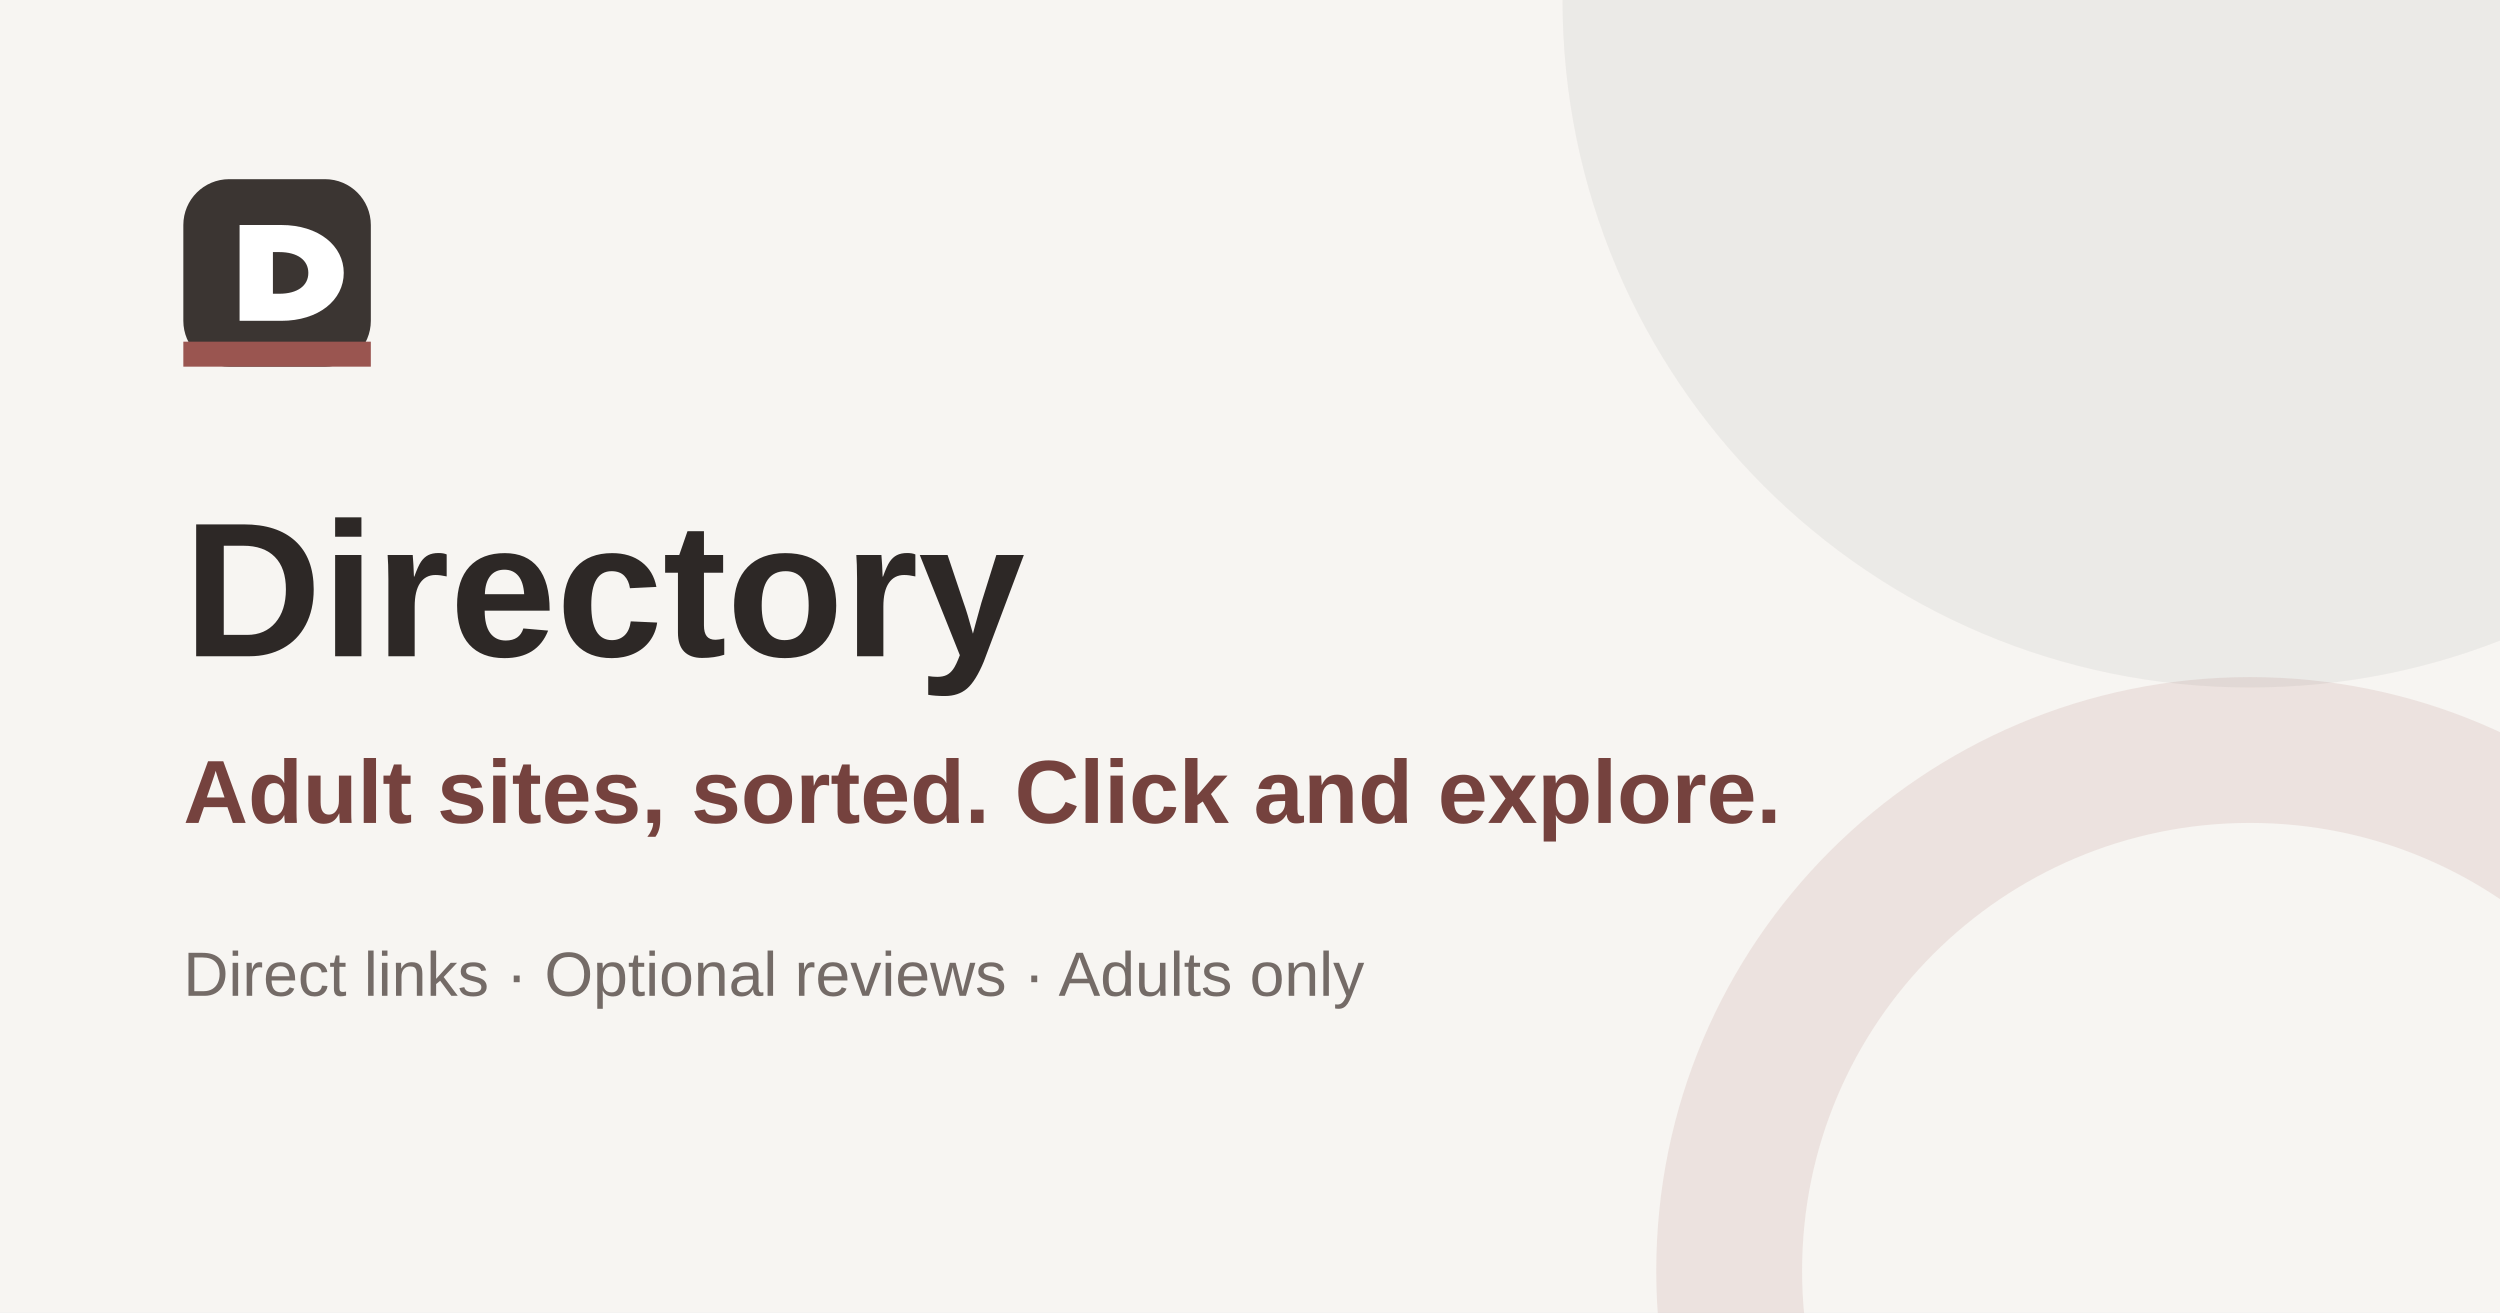
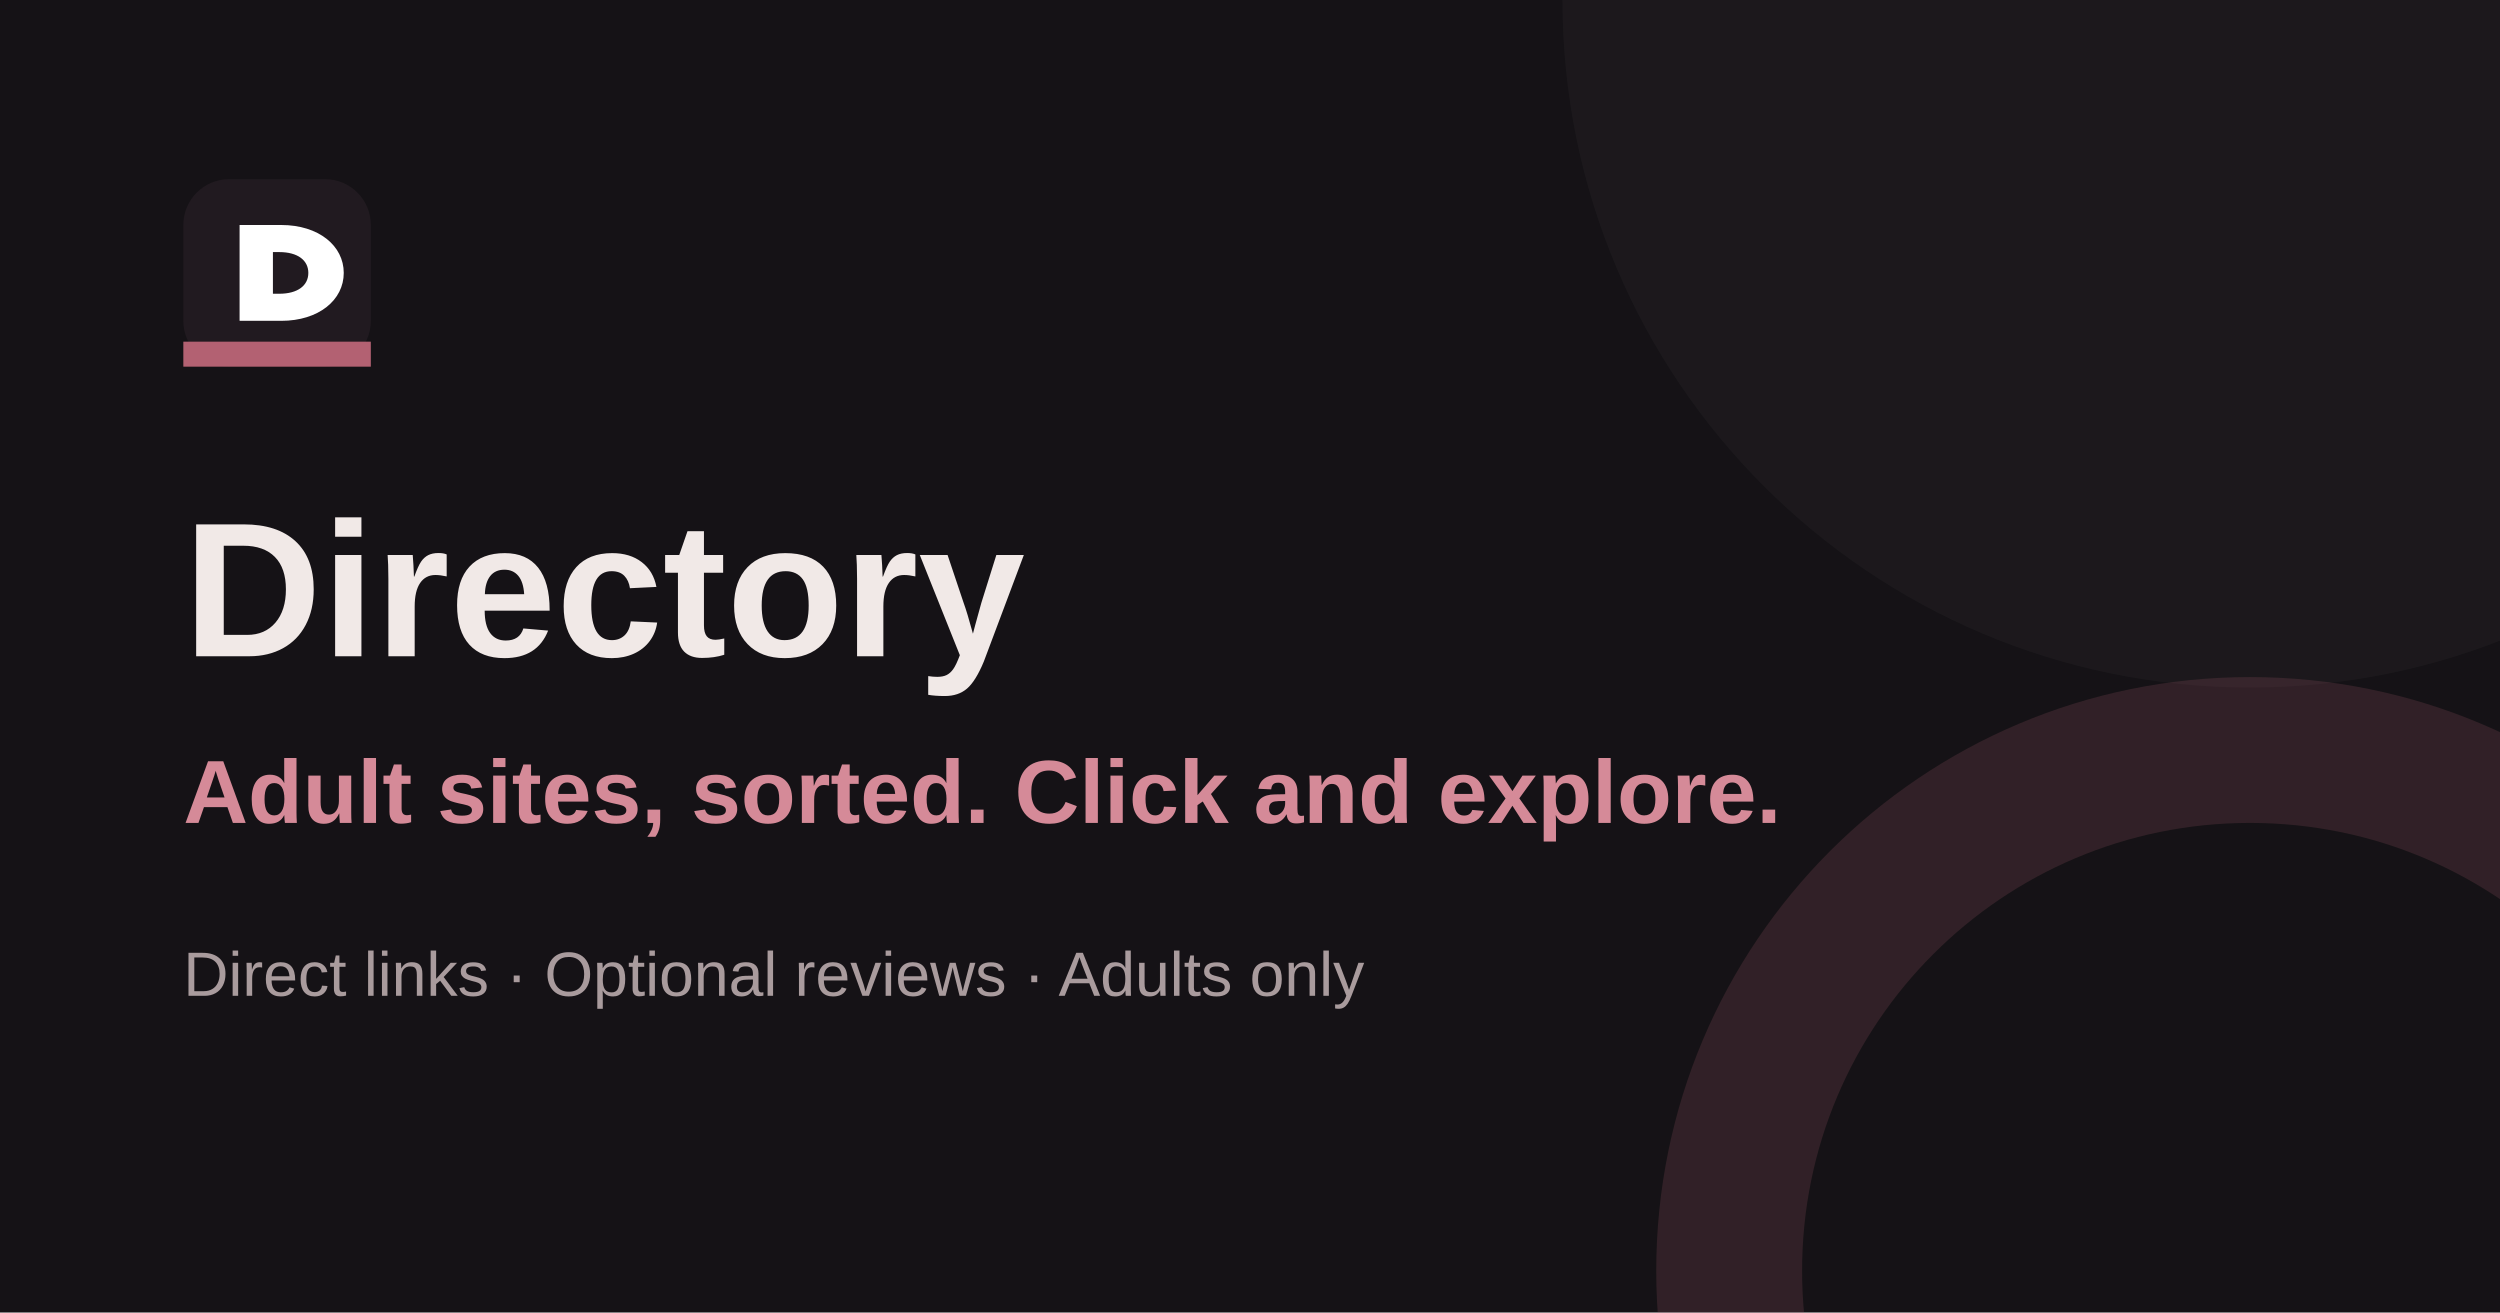
<svg xmlns="http://www.w3.org/2000/svg" viewBox="0 0 1200 630">
-   <rect width="1200" height="630" fill="#f7f5f2" />
-   <circle cx="1080" cy="0" r="330" fill="#3b3532" opacity=".06" />
-   <circle cx="1080" cy="610" r="250" fill="none" stroke="#9a5550" stroke-width="70" opacity=".12" />
-   <rect x="88" y="86" width="90" height="90" rx="22" fill="#3b3532" />
-   <rect x="88" y="164" width="90" height="12" fill="#9a5550" />
+   <rect width="1200" height="630" fill="#151216" />
+   <circle cx="1080" cy="0" r="330" fill="#f1e9e7" opacity=".035" />
+   <circle cx="1080" cy="610" r="250" fill="none" stroke="#b36172" stroke-width="70" opacity=".18" />
+   <rect x="88" y="86" width="90" height="90" rx="22" fill="#211a20" />
+   <rect x="88" y="164" width="90" height="12" fill="#b36172" />
  <path d="M115 108h20c18 0 30 10 30 23s-12 23-30 23h-20v-46Zm19 33c9 0 14-4 14-10s-5-10-14-10h-3v20h3Z" fill="#ffffff" />
-   <text x="88" y="315" fill="#2d2826" font-family="Arial, sans-serif" font-size="92" font-weight="700">Directory</text>
-   <text x="88" y="395" fill="#75423e" font-family="Arial, sans-serif" font-size="43" font-weight="700">Adult sites, sorted. Click and explore.</text>
-   <text x="88" y="478" fill="#746b67" font-family="Arial, sans-serif" font-size="30">Direct links · Optional reviews · Adults only</text>
+   <text x="88" y="315" fill="#f1e9e7" font-family="Arial, sans-serif" font-size="92" font-weight="700">Directory</text>
+   <text x="88" y="395" fill="#d58a98" font-family="Arial, sans-serif" font-size="43" font-weight="700">Adult sites, sorted. Click and explore.</text>
+   <text x="88" y="478" fill="#a99b9d" font-family="Arial, sans-serif" font-size="30">Direct links · Optional reviews · Adults only</text>
</svg>
